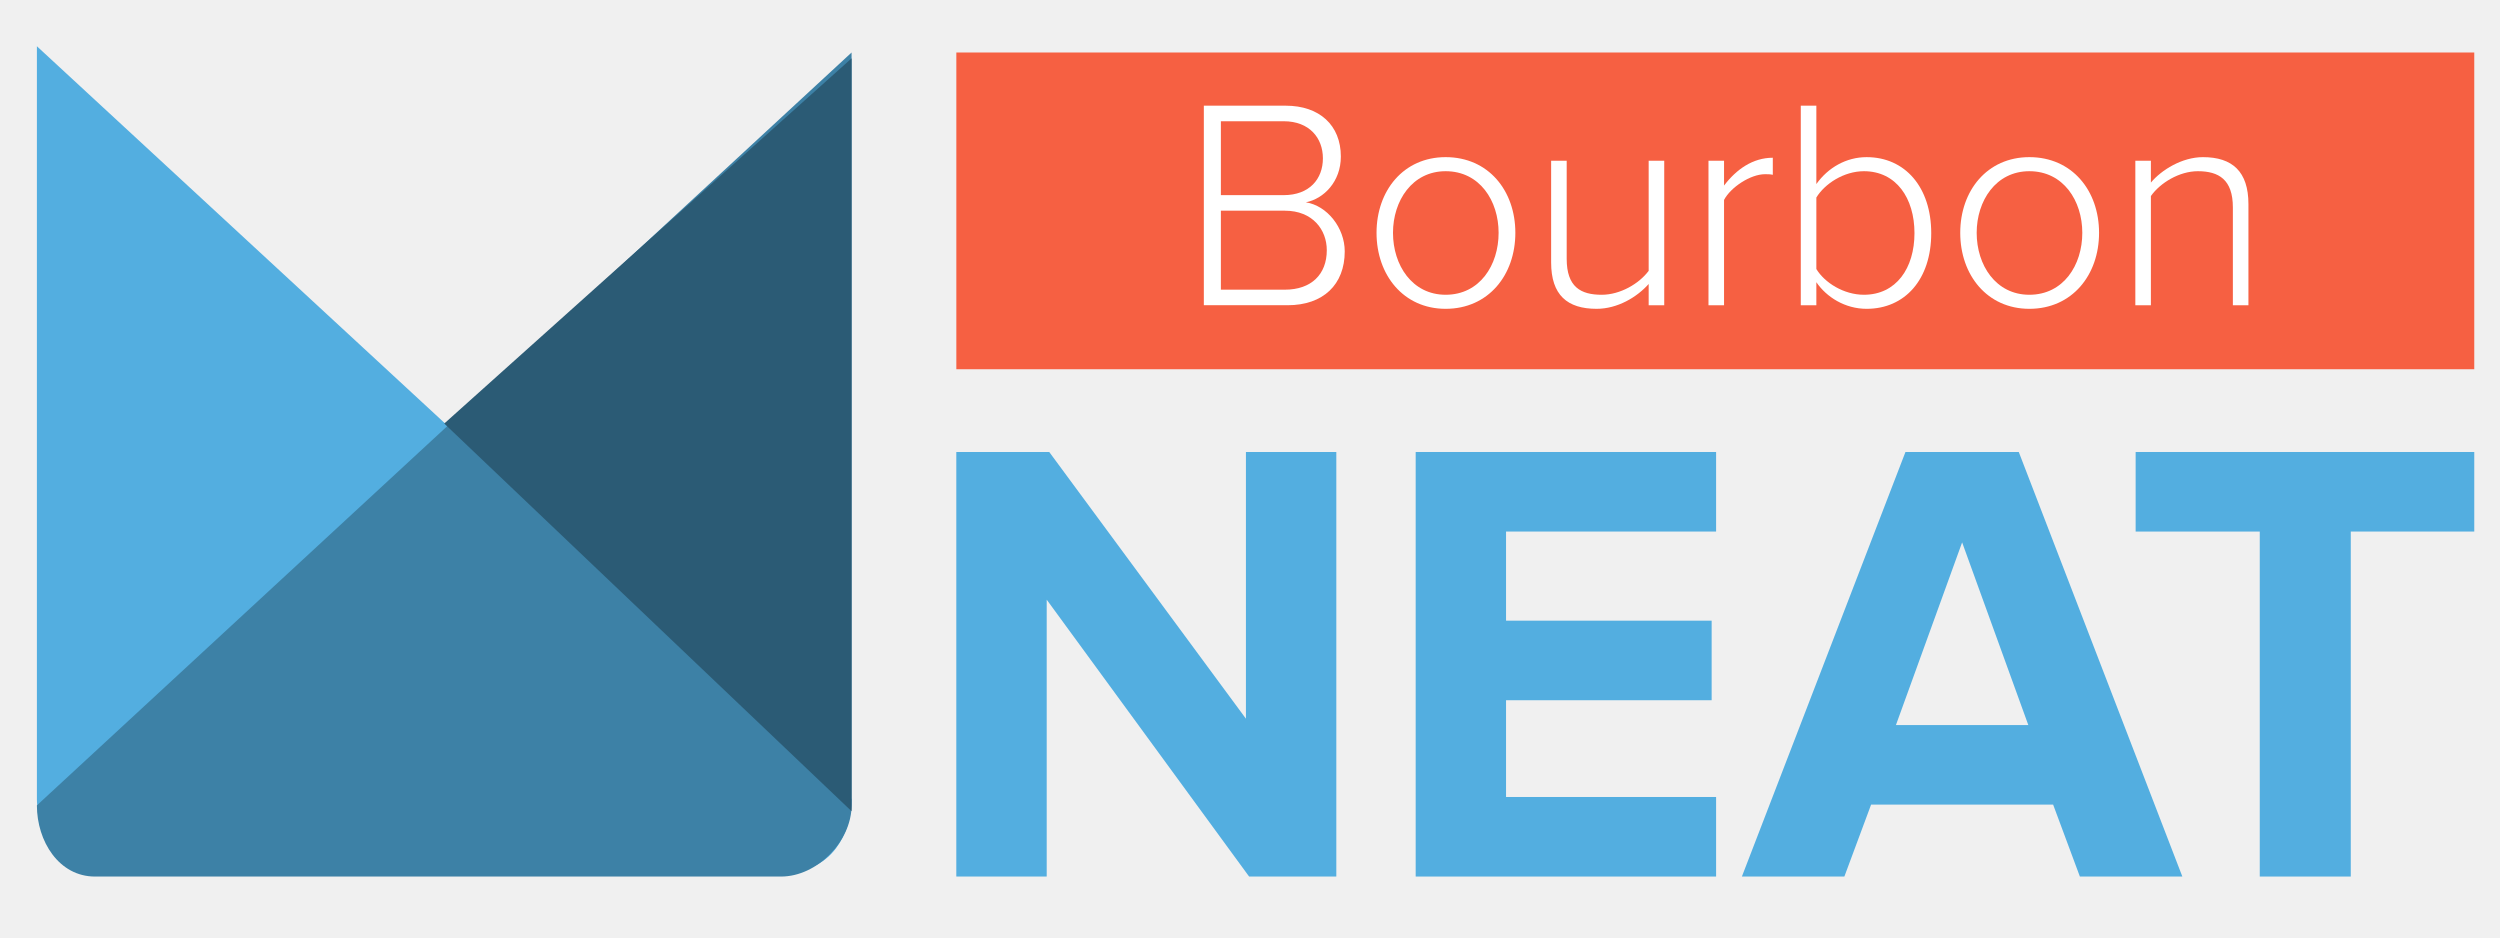
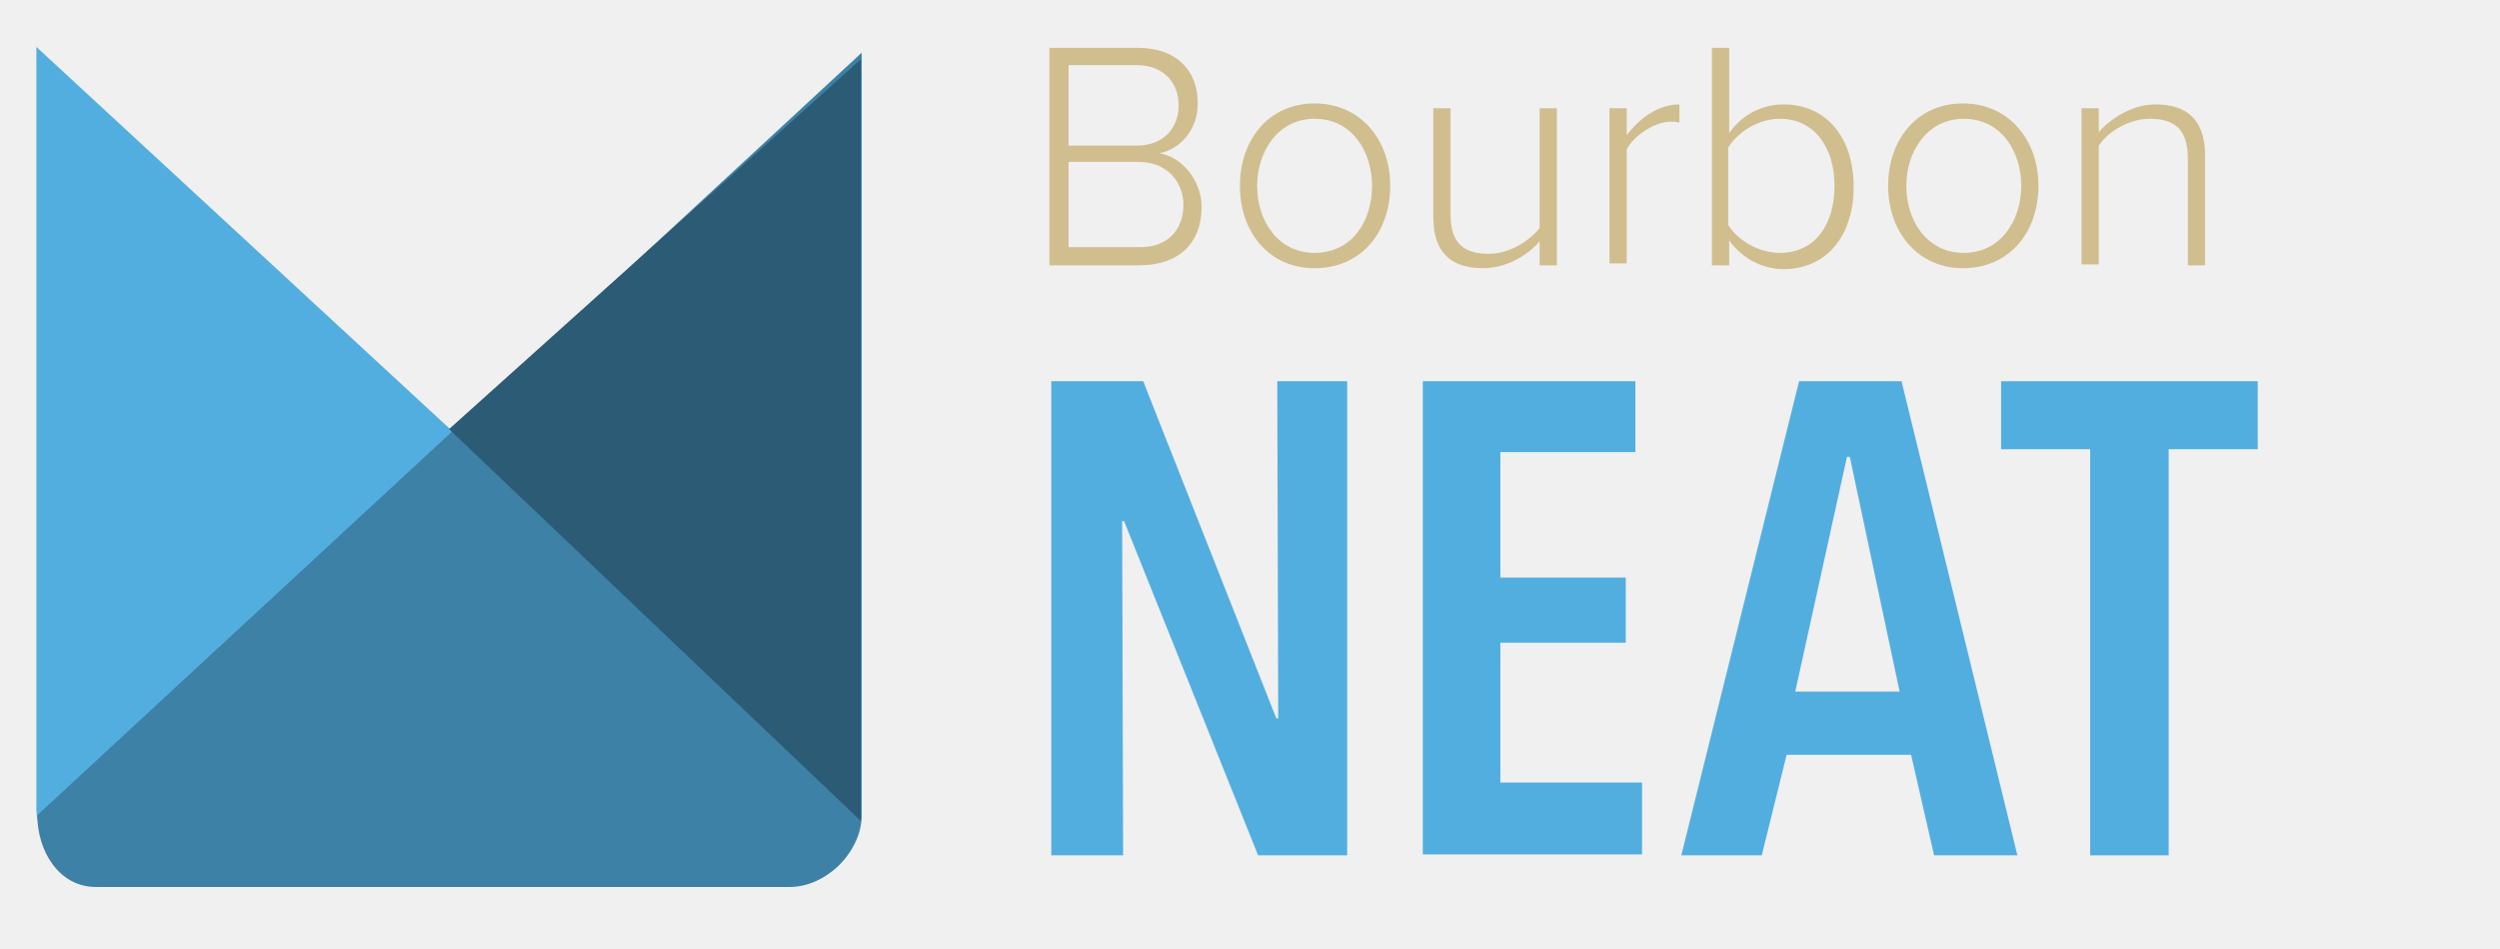
- <svg xmlns="http://www.w3.org/2000/svg" version="1.1" id="Layer_1" x="0px" y="0px" width="264.054px" height="99px" viewBox="0 0 264.054 99" enable-background="new 0 0 264.054 99" xml:space="preserve">
+ <svg xmlns="http://www.w3.org/2000/svg" version="1.1" id="Layer_1" x="0px" y="0px" viewBox="0 0 261 99" enable-background="new 0 0 261 99" xml:space="preserve">
  <g>
-     <path fill="#53AEE0" d="M89.945,84.404c0,3.801-2.334,7.518-6.137,7.518h-72.46c-3.8,0-7.451-3.717-7.451-7.518V4.885" />
+     <path fill="#53AEE0" d="M89.9,84.4c0,3.8-2.3,7.5-6.1,7.5H11.3c-3.8,0-7.5-3.7-7.5-7.5V4.9" />
  </g>
  <g>
-     <path fill="#3D81A6" d="M3.897,85.064c0,3.8,2.334,7.519,6.137,7.519h72.46c3.8,0,7.451-3.719,7.451-7.519V5.545" />
+     <path fill="#3D81A6" d="M3.9,85.1c0,3.8,2.3,7.5,6.1,7.5h72.5c3.8,0,7.5-3.7,7.5-7.5V5.5" />
  </g>
  <g>
-     <path fill="#2B5B75" d="M89.945,6.163v79.521L46.921,44.736" />
+     <path fill="#2B5B75" d="M89.9,6.2v79.5l-43-40.9" />
  </g>
-   <text transform="matrix(1 0 0 1 295.2351 34.8892)" fill="#F63227" font-family="'ProximaNova-Light'" font-size="43.387">Bourbon</text>
-   <text transform="matrix(1 0 0 1 294.2361 90.6084)" fill="#53AEE0" font-family="'ProximaNova-Semibold'" font-size="67.231">NEAT</text>
-   <g>
-     <path fill="#53AEE0" d="M131.933,92.583l-21.379-29.245v29.245h-9.547V47.74h9.816l20.774,28.17V47.74h9.547v44.843H131.933z" />
-     <path fill="#53AEE0" d="M149.526,92.583V47.74h31.732v8.403h-22.187v9.413h21.716v8.403h-21.716v10.22h22.187v8.403H149.526z" />
-     <path fill="#53AEE0" d="M219.68,92.583l-2.824-7.597h-19.228l-2.824,7.597h-10.823l17.277-44.843h11.968l17.277,44.843H219.68z    M207.243,57.287l-6.992,19.295h13.983L207.243,57.287z" />
-     <path fill="#53AEE0" d="M238.679,92.583V56.144h-13.11V47.74h35.767v8.403h-13.043v36.439H238.679z" />
+   <g enable-background="new    ">
+     <path fill="#D1BE8F" d="M109.6,27.6V5h9.3c3.8,0,6.2,2.2,6.2,5.8c0,2.8-1.9,4.8-4,5.2c2.4,0.4,4.4,2.9,4.4,5.6   c0,3.8-2.4,6.1-6.5,6.1H109.6z M123.1,11c0-2.3-1.5-4.2-4.4-4.2h-7.1v8.4h7.1C121.6,15.2,123.1,13.3,123.1,11z M123.6,21.4   c0-2.3-1.6-4.5-4.7-4.5h-7.3v8.9h7.3C121.8,25.9,123.6,24.1,123.6,21.4z" />
+     <path fill="#D1BE8F" d="M129.5,19.4c0-4.8,3-8.6,7.8-8.6c4.8,0,7.9,3.8,7.9,8.6c0,4.8-3,8.6-7.9,8.6   C132.5,28,129.5,24.2,129.5,19.4z M143.3,19.4c0-3.6-2.1-7-6-7c-3.8,0-6,3.4-6,7c0,3.7,2.2,7,6,7C141.2,26.4,143.3,23.1,143.3,19.4   z" />
+     <path fill="#D1BE8F" d="M160.8,27.6v-2.4c-1.3,1.5-3.5,2.8-5.9,2.8c-3.3,0-5.2-1.6-5.2-5.3V11.3h1.8v11.1c0,3.2,1.6,4.1,4,4.1   c2.1,0,4.2-1.3,5.3-2.7V11.3h1.8v16.4H160.8z" />
+     <path fill="#D1BE8F" d="M168.1,27.6V11.3h1.8v2.8c1.4-1.8,3.3-3.2,5.5-3.2v1.9c-0.3-0.1-0.5-0.1-0.9-0.1c-1.7,0-3.9,1.5-4.6,2.9   v11.9H168.1z" />
+     <path fill="#D1BE8F" d="M178.8,27.6V5h1.8v8.9c1.3-1.9,3.4-3,5.7-3c4.4,0,7.3,3.4,7.3,8.6c0,5.3-3,8.6-7.3,8.6   c-2.4,0-4.5-1.3-5.7-3v2.6H178.8z M185.9,26.4c3.7,0,5.7-3,5.7-7c0-4-2.1-7-5.7-7c-2.3,0-4.4,1.4-5.4,3v8.1   C181.5,25.1,183.7,26.4,185.9,26.4z" />
+     <path fill="#D1BE8F" d="M197.2,19.4c0-4.8,3-8.6,7.8-8.6c4.8,0,7.9,3.8,7.9,8.6c0,4.8-3,8.6-7.9,8.6   C200.3,28,197.2,24.2,197.2,19.4z M211.1,19.4c0-3.6-2.1-7-6-7c-3.8,0-6,3.4-6,7c0,3.7,2.2,7,6,7C208.9,26.4,211.1,23.1,211.1,19.4   z" />
+     <path fill="#D1BE8F" d="M228.5,27.6V16.5c0-3.2-1.6-4.1-4-4.1c-2.1,0-4.3,1.3-5.3,2.8v12.4h-1.8V11.3h1.8v2.5   c1.2-1.4,3.5-2.9,5.9-2.9c3.3,0,5.2,1.6,5.2,5.3v11.5H228.5z" />
  </g>
-   <rect x="101.01" y="5.545" fill="#F66042" width="160.326" height="33.455" />
-   <g>
-     <path fill="#FFFFFF" d="M127.151,32.239V11.163h8.658c3.54,0,5.814,2.054,5.814,5.372c0,2.654-1.801,4.456-3.697,4.834   c2.243,0.348,4.107,2.686,4.107,5.182c0,3.507-2.275,5.688-6.035,5.688H127.151z M139.727,16.724c0-2.149-1.422-3.918-4.14-3.918   h-6.636v7.805h6.636C138.305,20.61,139.727,18.904,139.727,16.724z M140.138,26.425c0-2.149-1.485-4.171-4.424-4.171h-6.763v8.342   h6.763C138.495,30.596,140.138,28.984,140.138,26.425z" />
-     <path fill="#FFFFFF" d="M145.392,24.592c0-4.456,2.844-7.995,7.299-7.995c4.519,0,7.363,3.539,7.363,7.995   s-2.845,8.026-7.363,8.026C148.236,32.618,145.392,29.048,145.392,24.592z M158.285,24.592c0-3.381-1.99-6.509-5.594-6.509   c-3.539,0-5.561,3.128-5.561,6.509c0,3.413,2.021,6.541,5.561,6.541C156.295,31.133,158.285,28.005,158.285,24.592z" />
-     <path fill="#FFFFFF" d="M174.135,32.239v-2.244c-1.232,1.39-3.286,2.623-5.499,2.623c-3.096,0-4.803-1.454-4.803-4.898V16.977   h1.644v10.365c0,2.97,1.485,3.792,3.696,3.792c1.96,0,3.95-1.169,4.962-2.528V16.977h1.644v15.263H174.135z" />
-     <path fill="#FFFFFF" d="M180.453,32.239V16.977h1.643V19.6c1.296-1.707,3.034-2.939,5.151-2.939v1.801   c-0.285-0.063-0.506-0.063-0.822-0.063c-1.548,0-3.634,1.391-4.329,2.718v11.123H180.453z" />
-     <path fill="#FFFFFF" d="M190.202,32.239V11.163h1.644v8.279c1.232-1.738,3.159-2.844,5.309-2.844c4.076,0,6.825,3.191,6.825,8.026   c0,4.897-2.78,7.994-6.825,7.994c-2.275,0-4.234-1.232-5.309-2.812v2.434H190.202z M196.87,31.133c3.412,0,5.34-2.812,5.34-6.509   c0-3.697-1.928-6.541-5.34-6.541c-2.117,0-4.14,1.327-5.024,2.78v7.552C192.73,29.869,194.753,31.133,196.87,31.133z" />
-     <path fill="#FFFFFF" d="M207.044,24.592c0-4.456,2.844-7.995,7.299-7.995c4.52,0,7.363,3.539,7.363,7.995s-2.844,8.026-7.363,8.026   C209.887,32.618,207.044,29.048,207.044,24.592z M219.936,24.592c0-3.381-1.991-6.509-5.594-6.509   c-3.539,0-5.562,3.128-5.562,6.509c0,3.413,2.022,6.541,5.562,6.541C217.945,31.133,219.936,28.005,219.936,24.592z" />
-     <path fill="#FFFFFF" d="M235.839,32.239V21.906c0-2.938-1.484-3.823-3.697-3.823c-1.959,0-3.981,1.232-4.961,2.623v11.534h-1.643   V16.977h1.643v2.307c1.106-1.327,3.287-2.686,5.499-2.686c3.097,0,4.803,1.517,4.803,4.961v10.681H235.839z" />
+   <g enable-background="new    ">
+     <path fill="#53AEE0" d="M131.4,89.3l-14-34.9h-0.2l0.1,34.9h-7.5V39.8h9.6L133.3,75h0.2l-0.1-35.2h7.3v49.5H131.4z" />
+     <path fill="#53AEE0" d="M148.6,89.3V39.8h22.2v7.4h-14.1v13.1h13.1v6.8h-13.1v14.6h14.8v7.5H148.6z" />
+     <path fill="#53AEE0" d="M202,89.3l-2.4-10.5h-13L184,89.3h-8.4l12.3-49.5h10.7l12.1,49.5H202z M193.2,47.7h-0.3l-5.4,24.5h10.9   L193.2,47.7z" />
+     <path fill="#53AEE0" d="M226.5,46.9v42.4h-8.2V46.9h-9.3v-7.1h26.8v7.1H226.5z" />
  </g>
+   <text transform="matrix(1 0 0 1 279.489 27.6284)" fill="#D1BE8F" font-family="'ProximaNova-Light'" font-size="33.885">Bourbon</text>
+   <text transform="matrix(1 0 0 1 277.4025 89.2842)" enable-background="new    ">
+     <tspan x="0" y="0" fill="#53AEE0" font-family="'AvenirNextCondensed-DemiBold'" font-size="69.892" letter-spacing="-2">N</tspan>
+     <tspan x="38.9" y="0" fill="#53AEE0" font-family="'AvenirNextCondensed-DemiBold'" font-size="69.892" letter-spacing="1">E</tspan>
+     <tspan x="70.7" y="0" fill="#53AEE0" font-family="'AvenirNextCondensed-DemiBold'" font-size="69.892" letter-spacing="-1">A</tspan>
+     <tspan x="104.3" y="0" fill="#53AEE0" font-family="'AvenirNextCondensed-DemiBold'" font-size="69.892">T</tspan>
+   </text>
</svg>
